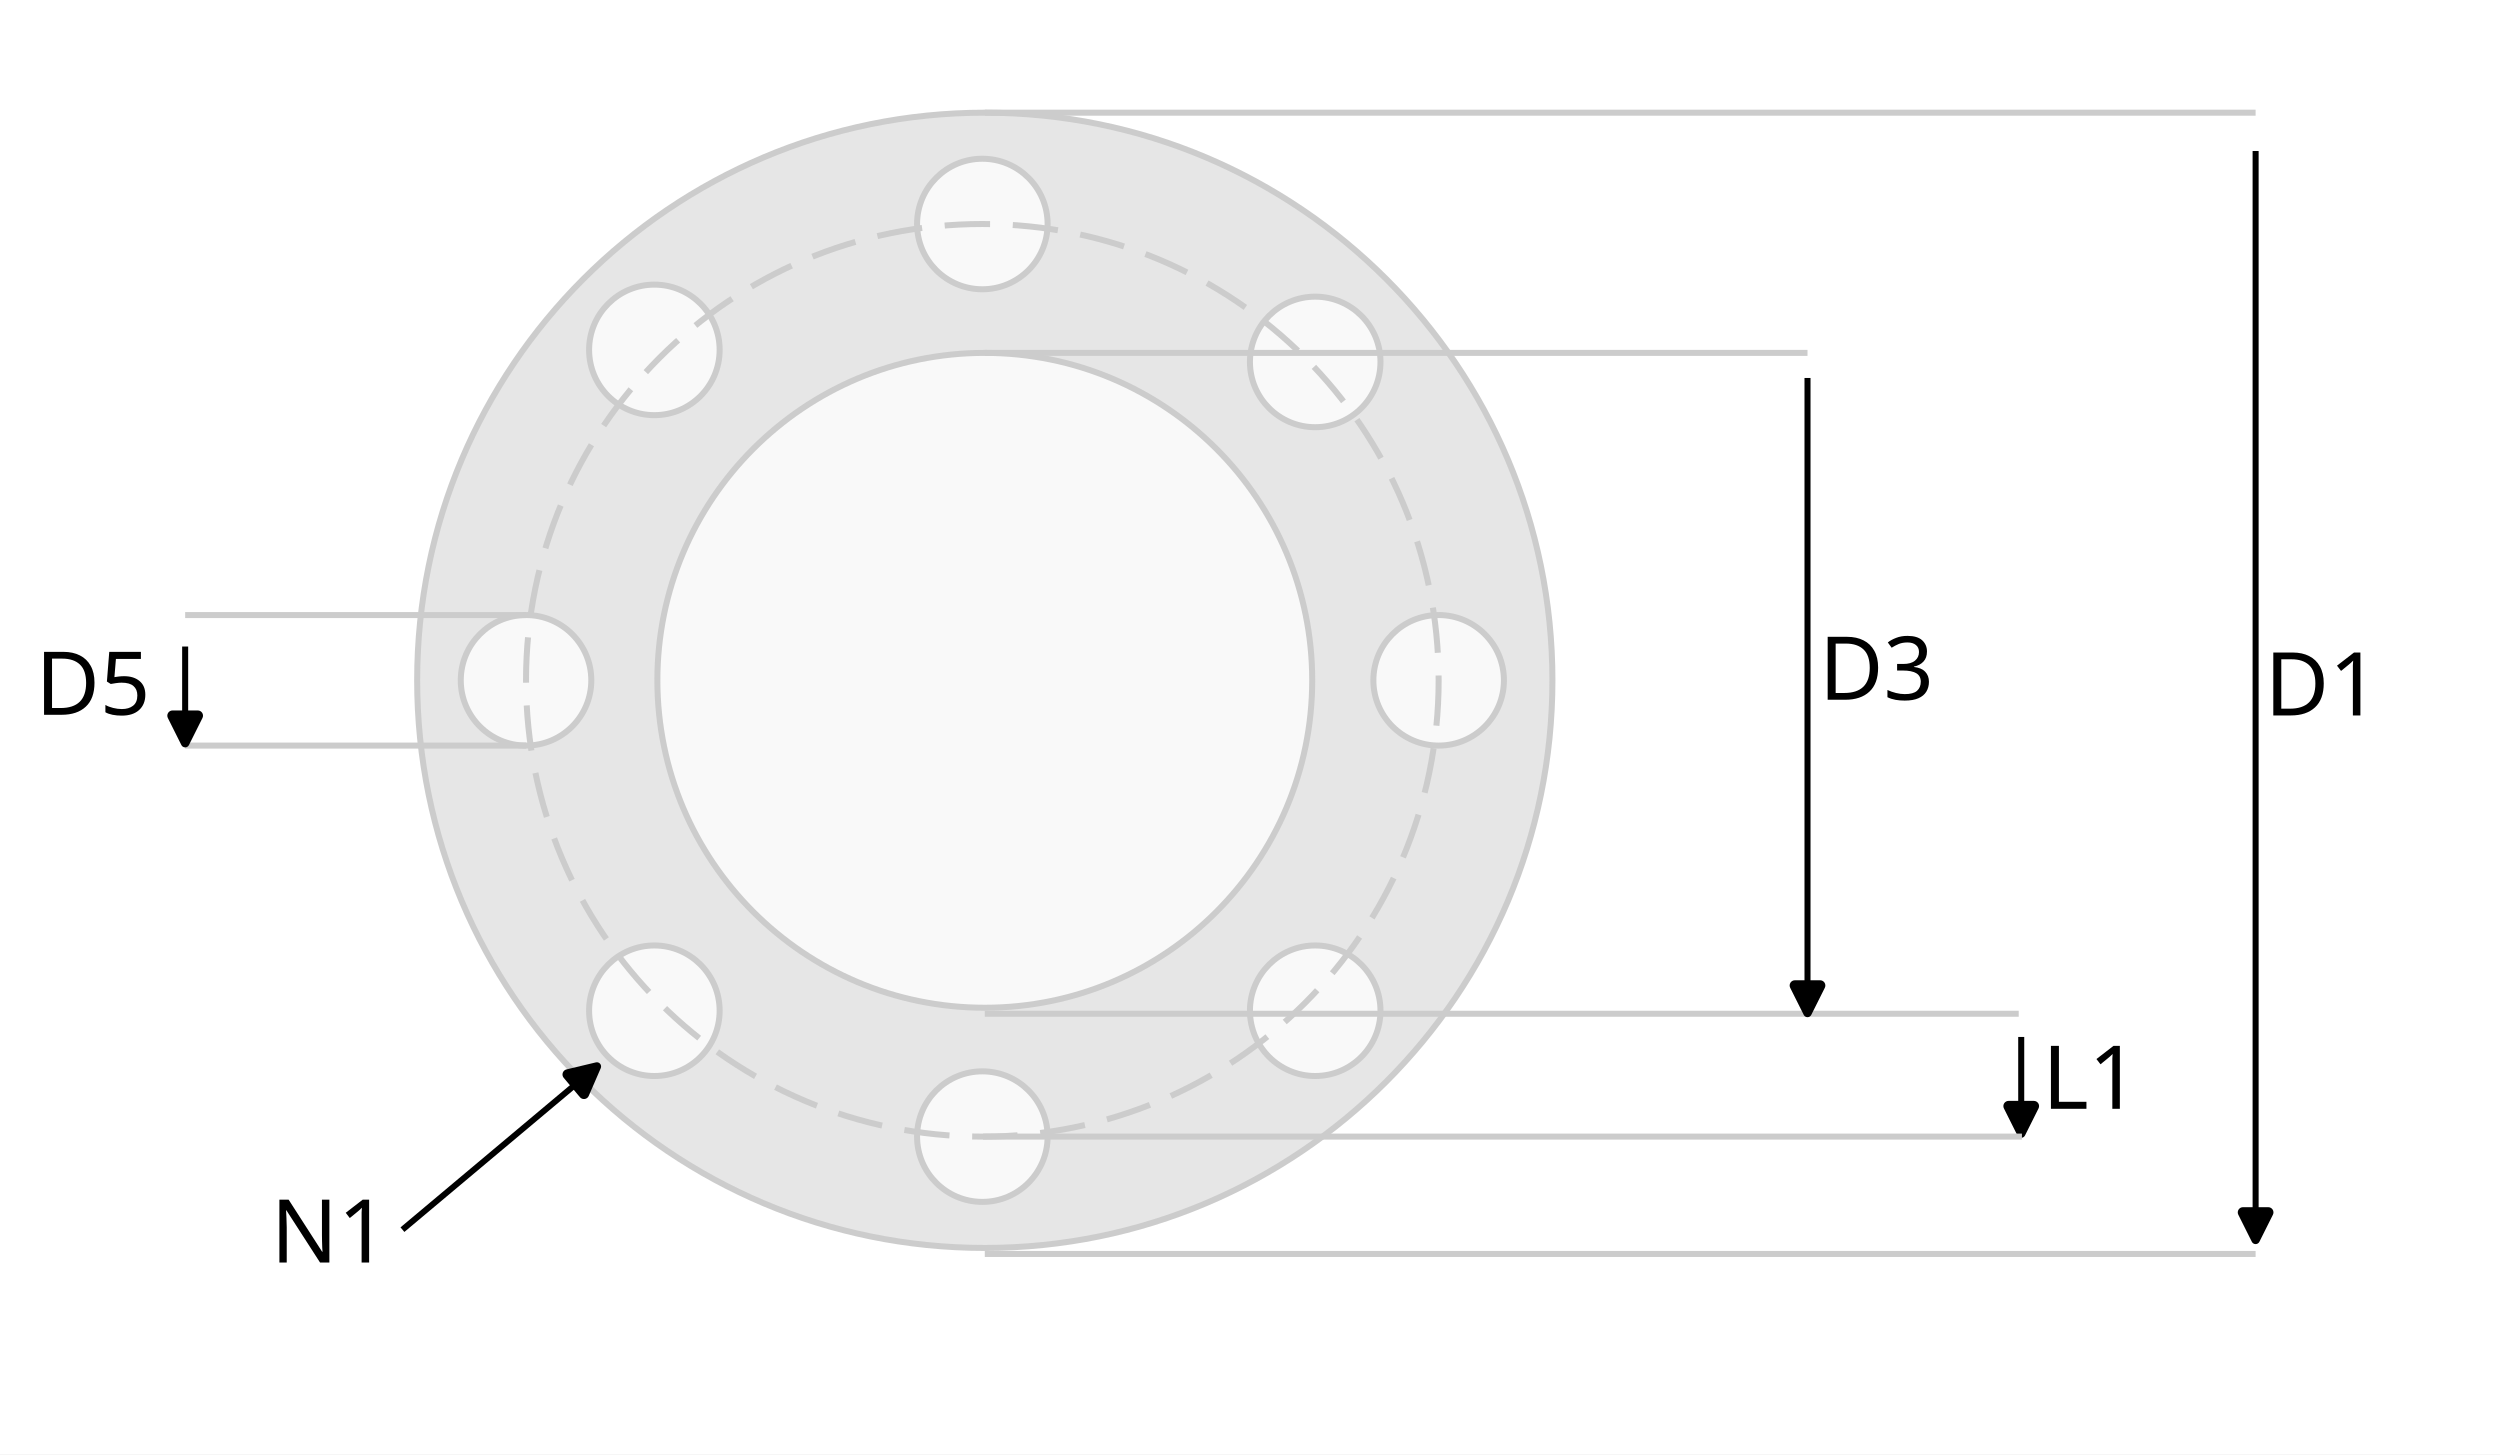
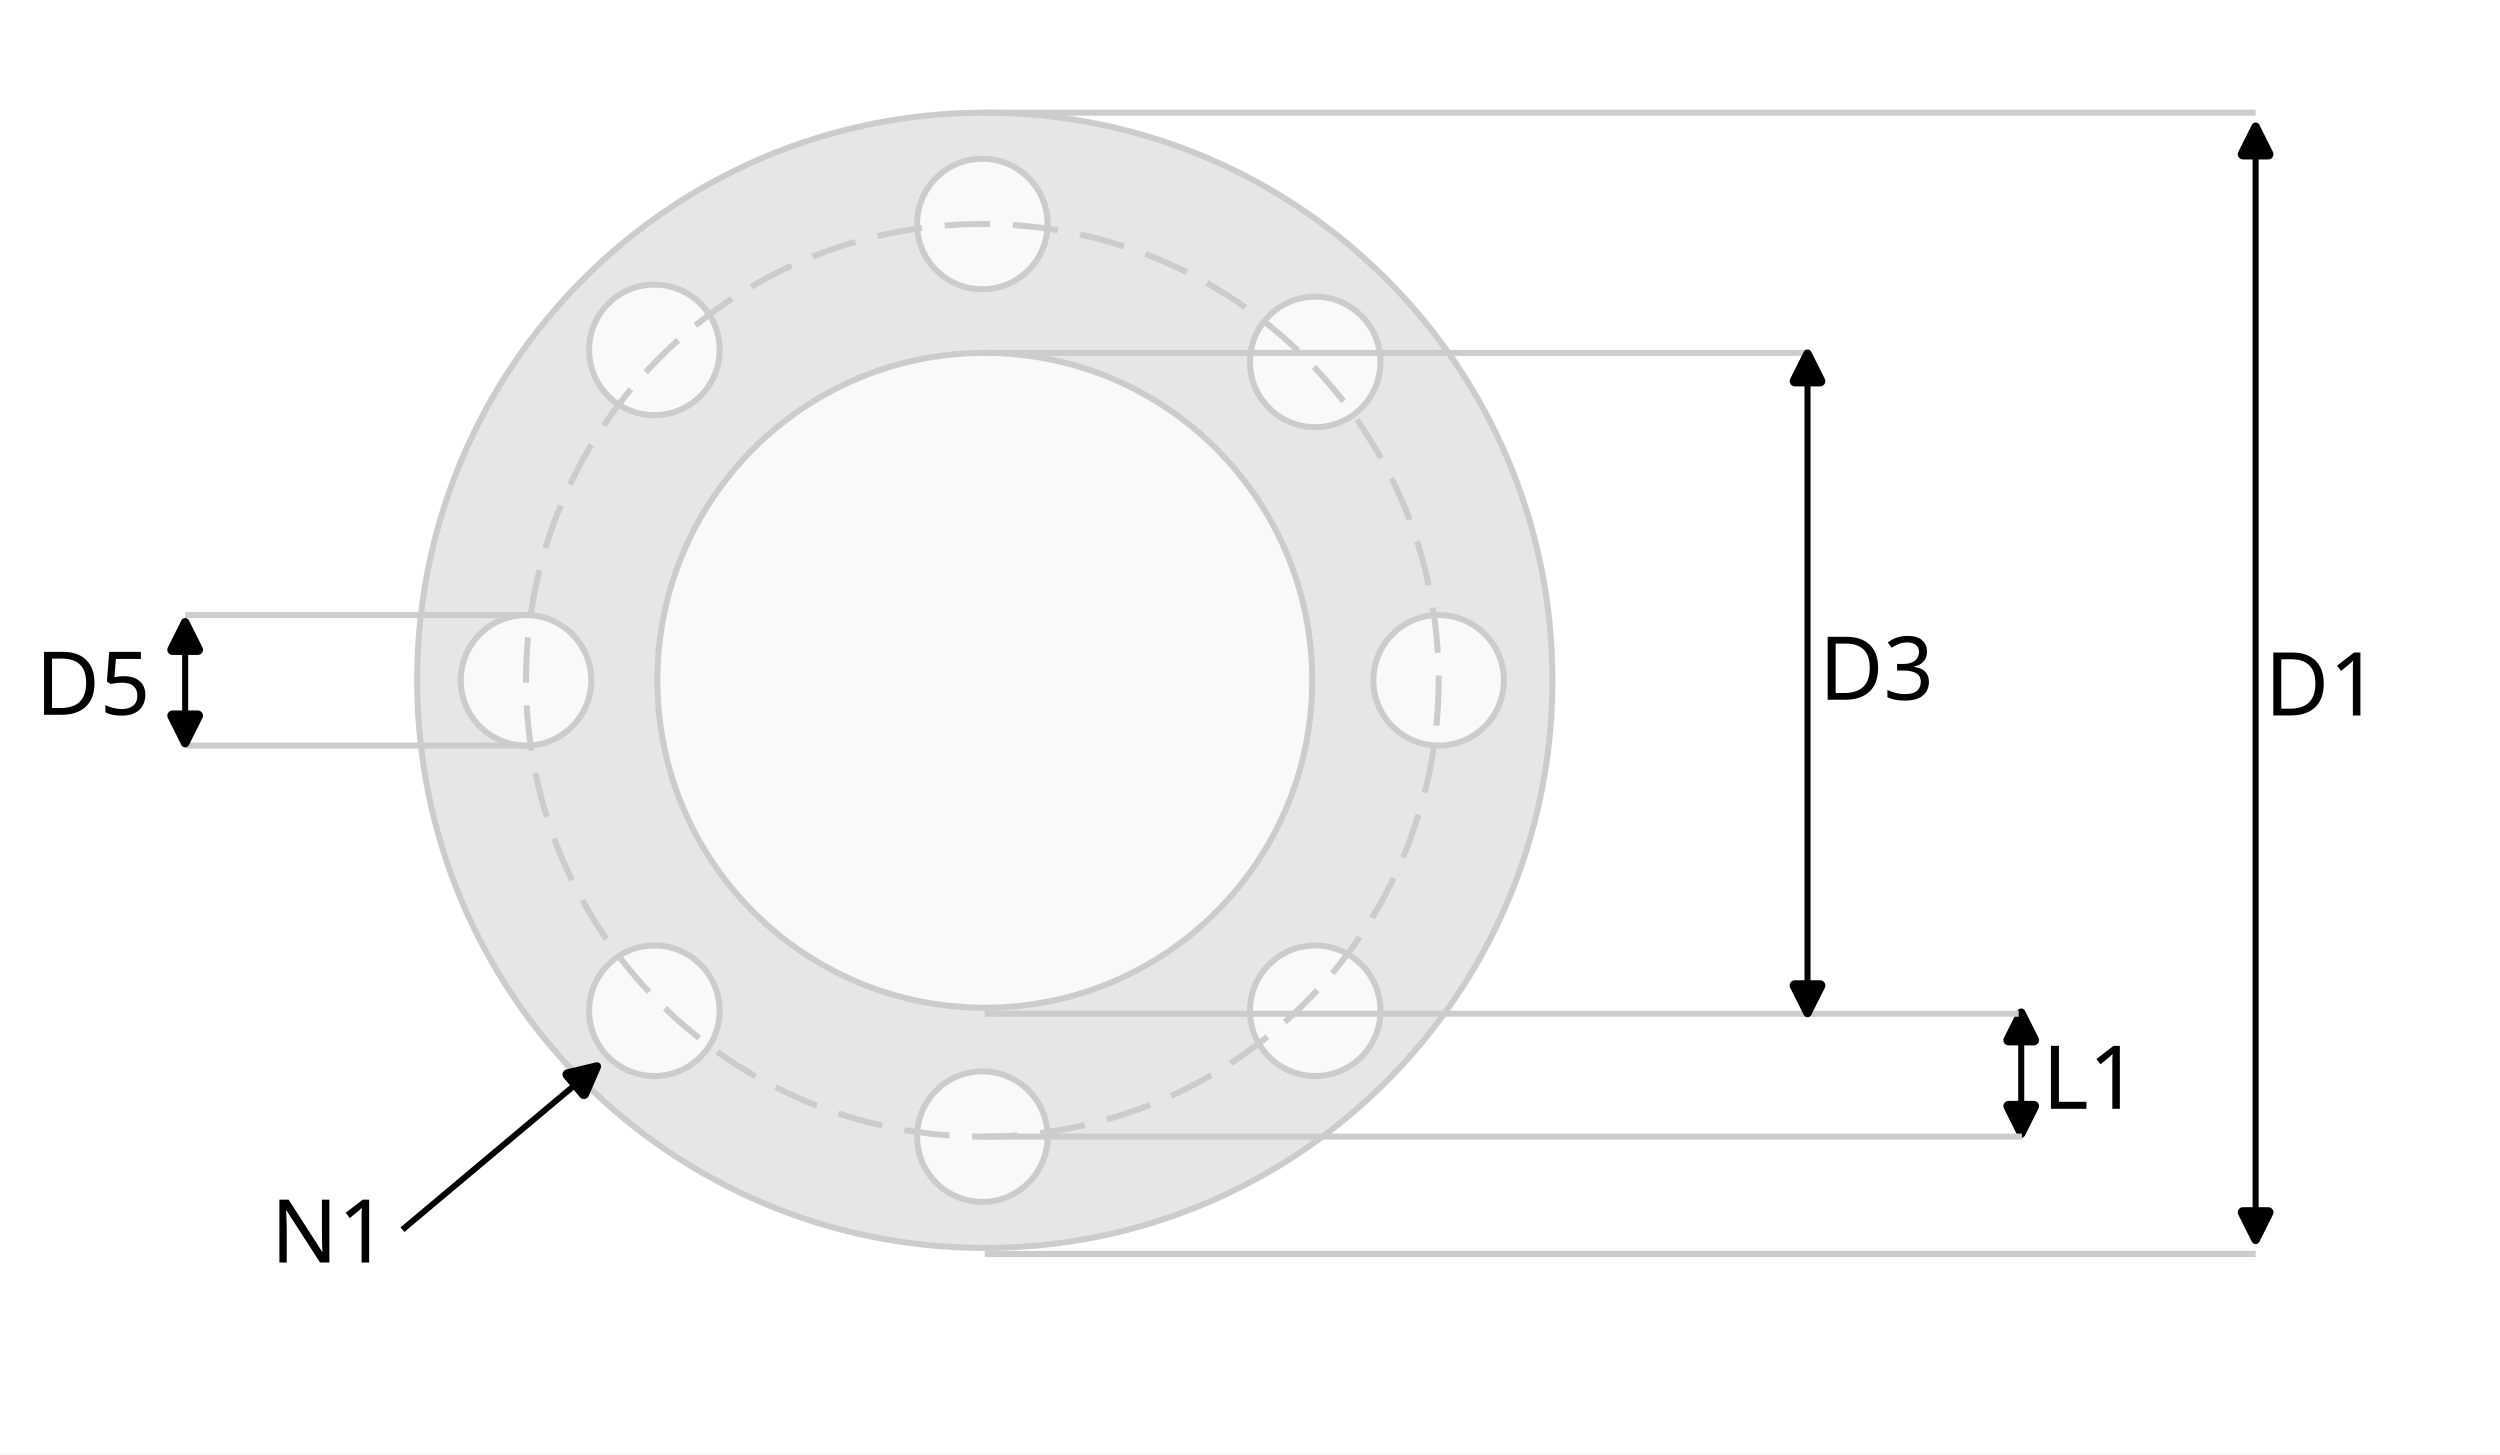
<svg xmlns="http://www.w3.org/2000/svg" width="415.902" height="241.953" viewBox="0 0 110.041 64.017">
  <defs>
    <marker id="j" markerHeight="1" markerWidth="1" orient="auto-start-reverse" preserveAspectRatio="xMidYMid" refX="0" refY="0" style="overflow:visible" viewBox="0 0 1 1">
      <path d="M-.211-4.106 6.21-.894a1 1 90 0 1 0 1.788L-.21 4.106A1.236 1.236 31.717 0 1-2 3v-6A1.236 1.236 148.283 0 1-.211-4.106z" style="fill:context-stroke;fill-rule:evenodd;stroke:none" transform="scale(.7)" />
    </marker>
    <marker id="f" markerHeight="1" markerWidth="1" orient="auto-start-reverse" preserveAspectRatio="xMidYMid" refX="0" refY="0" style="overflow:visible" viewBox="0 0 1 1">
      <path d="M-.211-4.106 6.21-.894a1 1 90 0 1 0 1.788L-.21 4.106A1.236 1.236 31.717 0 1-2 3v-6A1.236 1.236 148.283 0 1-.211-4.106z" style="fill:context-stroke;fill-rule:evenodd;stroke:none" transform="scale(.7)" />
    </marker>
    <marker id="a" markerHeight="1" markerWidth="1" orient="auto-start-reverse" preserveAspectRatio="xMidYMid" refX="0" refY="0" style="overflow:visible" viewBox="0 0 1 1">
      <path d="M-.211-4.106 6.21-.894a1 1 90 0 1 0 1.788L-.21 4.106A1.236 1.236 31.717 0 1-2 3v-6A1.236 1.236 148.283 0 1-.211-4.106z" style="fill:context-stroke;fill-rule:evenodd;stroke:none" transform="scale(.7)" />
    </marker>
    <marker id="b" markerHeight="1" markerWidth="1" orient="auto-start-reverse" preserveAspectRatio="xMidYMid" refX="0" refY="0" style="overflow:visible" viewBox="0 0 1 1">
      <path d="M-.211-4.106 6.21-.894a1 1 90 0 1 0 1.788L-.21 4.106A1.236 1.236 31.717 0 1-2 3v-6A1.236 1.236 148.283 0 1-.211-4.106z" style="fill:context-stroke;fill-rule:evenodd;stroke:none" transform="scale(.7)" />
    </marker>
    <marker id="g" markerHeight="1" markerWidth="1" orient="auto-start-reverse" preserveAspectRatio="xMidYMid" refX="0" refY="0" style="overflow:visible" viewBox="0 0 1 1">
      <path d="M-.211-4.106 6.21-.894a1 1 90 0 1 0 1.788L-.21 4.106A1.236 1.236 31.717 0 1-2 3v-6A1.236 1.236 148.283 0 1-.211-4.106z" style="fill:context-stroke;fill-rule:evenodd;stroke:none" transform="scale(.7)" />
    </marker>
    <path id="i" d="M55.144 1137.68h45.352v36.638H55.144z" />
    <path id="c" d="M348.786 275.767h64.579v35.919h-64.579z" />
    <path id="d" d="M348.786 275.767h64.579v35.919h-64.579z" />
    <path id="e" d="M348.786 275.767h64.579v35.919h-64.579z" />
    <path id="h" d="M348.786 275.767h64.579v35.919h-64.579z" />
  </defs>
  <g transform="translate(-6.44 -253.517)">
    <path d="M6.573 253.65h109.776v63.752H6.573z" style="fill:#fff;stroke:#fff;stroke-width:.265;stroke-dasharray:none;stroke-dashoffset:0" />
-     <path d="M95.407 302.345v-3.185" style="fill:none;stroke:#000;stroke-width:.265px;stroke-linecap:butt;stroke-linejoin:miter;stroke-opacity:1;marker-start:url(#a);marker-end:url(#RoundedArrow-7-7-9)" />
+     <path d="M95.407 302.345v-3.185" style="fill:none;stroke:#000;stroke-width:.265px;stroke-linecap:butt;stroke-linejoin:miter;stroke-opacity:1;marker-start:url(#a);marker-end:url(#a)" />
    <circle cx="49.787" cy="283.462" r="24.985" style="fill:#e6e6e6;stroke:#ccc;stroke-width:.265;stroke-dasharray:none" />
    <circle cx="49.787" cy="283.462" r="14.412" style="fill:#f9f9f9;stroke:#ccc;stroke-width:.265;stroke-dasharray:none" />
    <circle cx="49.679" cy="263.377" r="2.873" style="fill:#f9f9f9;stroke:#ccc;stroke-width:.265;stroke-dasharray:none;stroke-dashoffset:0" />
    <circle cx="69.764" cy="283.462" r="2.873" style="fill:#f9f9f9;stroke:#ccc;stroke-width:.265;stroke-dasharray:none;stroke-dashoffset:0" />
    <circle cx="49.679" cy="303.547" r="2.873" style="fill:#f9f9f9;stroke:#ccc;stroke-width:.265;stroke-dasharray:none;stroke-dashoffset:0" />
    <circle cx="29.594" cy="283.462" r="2.873" style="fill:#f9f9f9;stroke:#ccc;stroke-width:.265;stroke-dasharray:none;stroke-dashoffset:0" />
    <circle cx="64.331" cy="269.448" r="2.873" style="fill:#f9f9f9;stroke:#ccc;stroke-width:.265;stroke-dasharray:none;stroke-dashoffset:0" />
    <circle cx="64.331" cy="298.006" r="2.873" style="fill:#f9f9f9;stroke:#ccc;stroke-width:.265;stroke-dasharray:none;stroke-dashoffset:0" />
    <circle cx="35.243" cy="298.006" r="2.873" style="fill:#f9f9f9;stroke:#ccc;stroke-width:.265;stroke-dasharray:none;stroke-dashoffset:0" />
    <circle cx="35.243" cy="268.918" r="2.873" style="fill:#f9f9f9;stroke:#ccc;stroke-width:.265;stroke-dasharray:none;stroke-dashoffset:0" />
    <circle cx="49.679" cy="283.462" r="20.085" style="fill:none;stroke:#ccc;stroke-width:.265;stroke-dasharray:2,1;stroke-dashoffset:0" />
    <path d="M49.787 258.477h55.937M49.787 308.712h55.937M49.787 298.139h45.51M49.787 269.05H86M49.71 303.546h45.728" style="fill:#ccc;stroke:#ccc;stroke-width:.265px;stroke-linecap:butt;stroke-linejoin:miter;stroke-opacity:1" />
-     <path d="M105.724 307.024v-46.86" style="fill:none;stroke:#000;stroke-width:.265px;stroke-linecap:butt;stroke-linejoin:miter;stroke-opacity:1;marker-start:url(#b);marker-end:url(#RoundedArrow-7-7-9-1)" />
+     <path d="M105.724 307.024v-46.86" style="fill:none;stroke:#000;stroke-width:.265px;stroke-linecap:butt;stroke-linejoin:miter;stroke-opacity:1;marker-start:url(#b);marker-end:url(#b)" />
    <text xml:space="preserve" style="font-size:14.667px;line-height:1.25;font-family:sans-serif;white-space:pre;shape-inside:url(#c);display:inline" transform="matrix(.26458 0 0 .26458 13.845 208.612)">
      <tspan x="348.785" y="288.744">D1</tspan>
    </text>
    <text xml:space="preserve" style="font-size:14.667px;line-height:1.25;font-family:sans-serif;white-space:pre;shape-inside:url(#d);display:inline" transform="matrix(.26458 0 0 .26458 -5.77 207.921)">
      <tspan x="348.785" y="288.744">D3</tspan>
    </text>
    <text xml:space="preserve" style="font-size:14.667px;line-height:1.25;font-family:sans-serif;white-space:pre;shape-inside:url(#e);display:inline" transform="matrix(.26458 0 0 .26458 4.057 225.927)">
      <tspan x="348.785" y="288.744">L1</tspan>
    </text>
-     <path d="M86 297.036v-26.882" style="fill:none;stroke:#000;stroke-width:.265px;stroke-linecap:butt;stroke-linejoin:miter;stroke-opacity:1;marker-start:url(#f);marker-end:url(#RoundedArrow-7-7)" />
+     <path d="M86 297.036v-26.882" style="fill:none;stroke:#000;stroke-width:.265px;stroke-linecap:butt;stroke-linejoin:miter;stroke-opacity:1;marker-start:url(#f);marker-end:url(#f)" />
    <path d="M14.59 280.59h15.004M14.59 286.335h15.004" style="fill:#ccc;stroke:#ccc;stroke-width:.265px;stroke-linecap:butt;stroke-linejoin:miter;stroke-opacity:1" />
-     <path d="M14.59 285.16v-3.185" style="fill:none;stroke:#000;stroke-width:.265px;stroke-linecap:butt;stroke-linejoin:miter;stroke-opacity:1;marker-start:url(#g);marker-end:url(#RoundedArrow-7-7-9-2)" />
+     <path d="M14.59 285.16v-3.185" style="fill:none;stroke:#000;stroke-width:.265px;stroke-linecap:butt;stroke-linejoin:miter;stroke-opacity:1;marker-start:url(#g);marker-end:url(#g)" />
    <text xml:space="preserve" style="font-size:14.667px;line-height:1.25;font-family:sans-serif;white-space:pre;shape-inside:url(#h);display:inline" transform="matrix(.26458 0 0 .26458 -84.279 208.583)">
      <tspan x="348.785" y="288.744">D5</tspan>
    </text>
    <text xml:space="preserve" style="font-size:14.667px;line-height:1.25;font-family:sans-serif;white-space:pre;shape-inside:url(#i)" transform="matrix(.26458 0 0 .26458 3.772 4.65)">
      <tspan x="55.145" y="1150.656">N1</tspan>
    </text>
    <path d="m24.154 307.642 7.74-6.495" style="fill:none;stroke:#000;stroke-width:.265px;stroke-linecap:butt;stroke-linejoin:miter;stroke-opacity:1;marker-end:url(#j)" />
  </g>
</svg>
